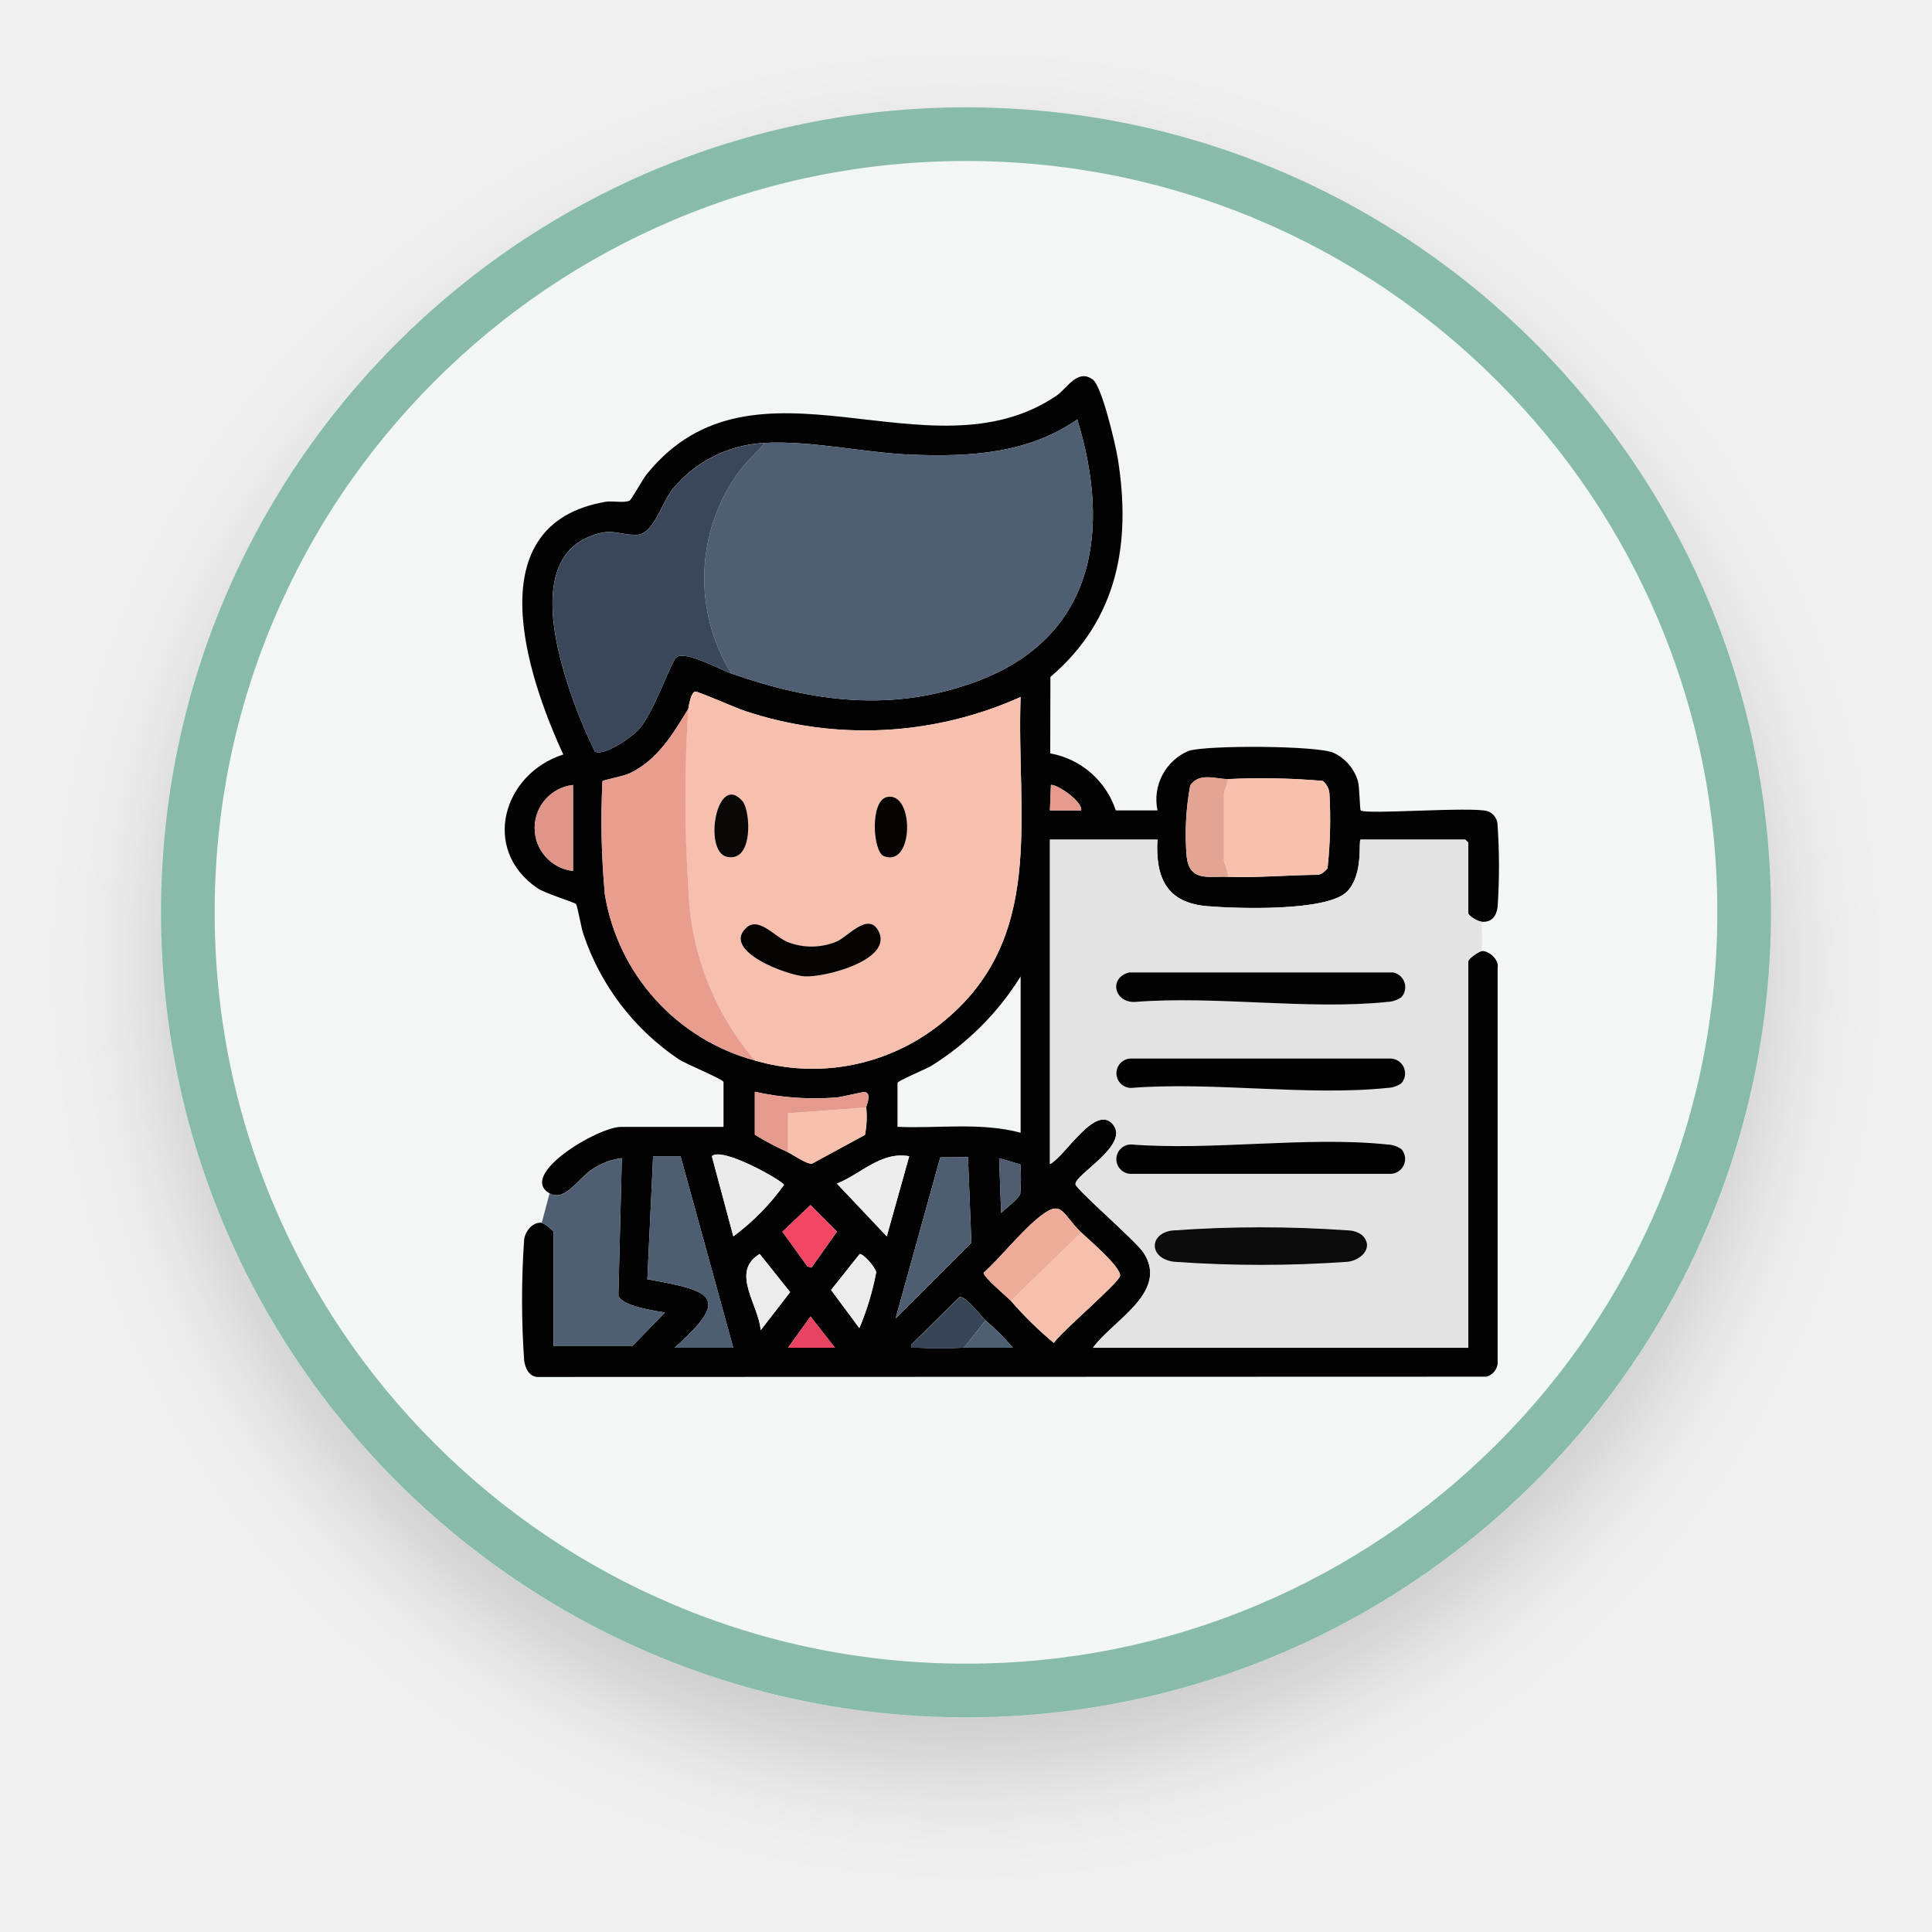
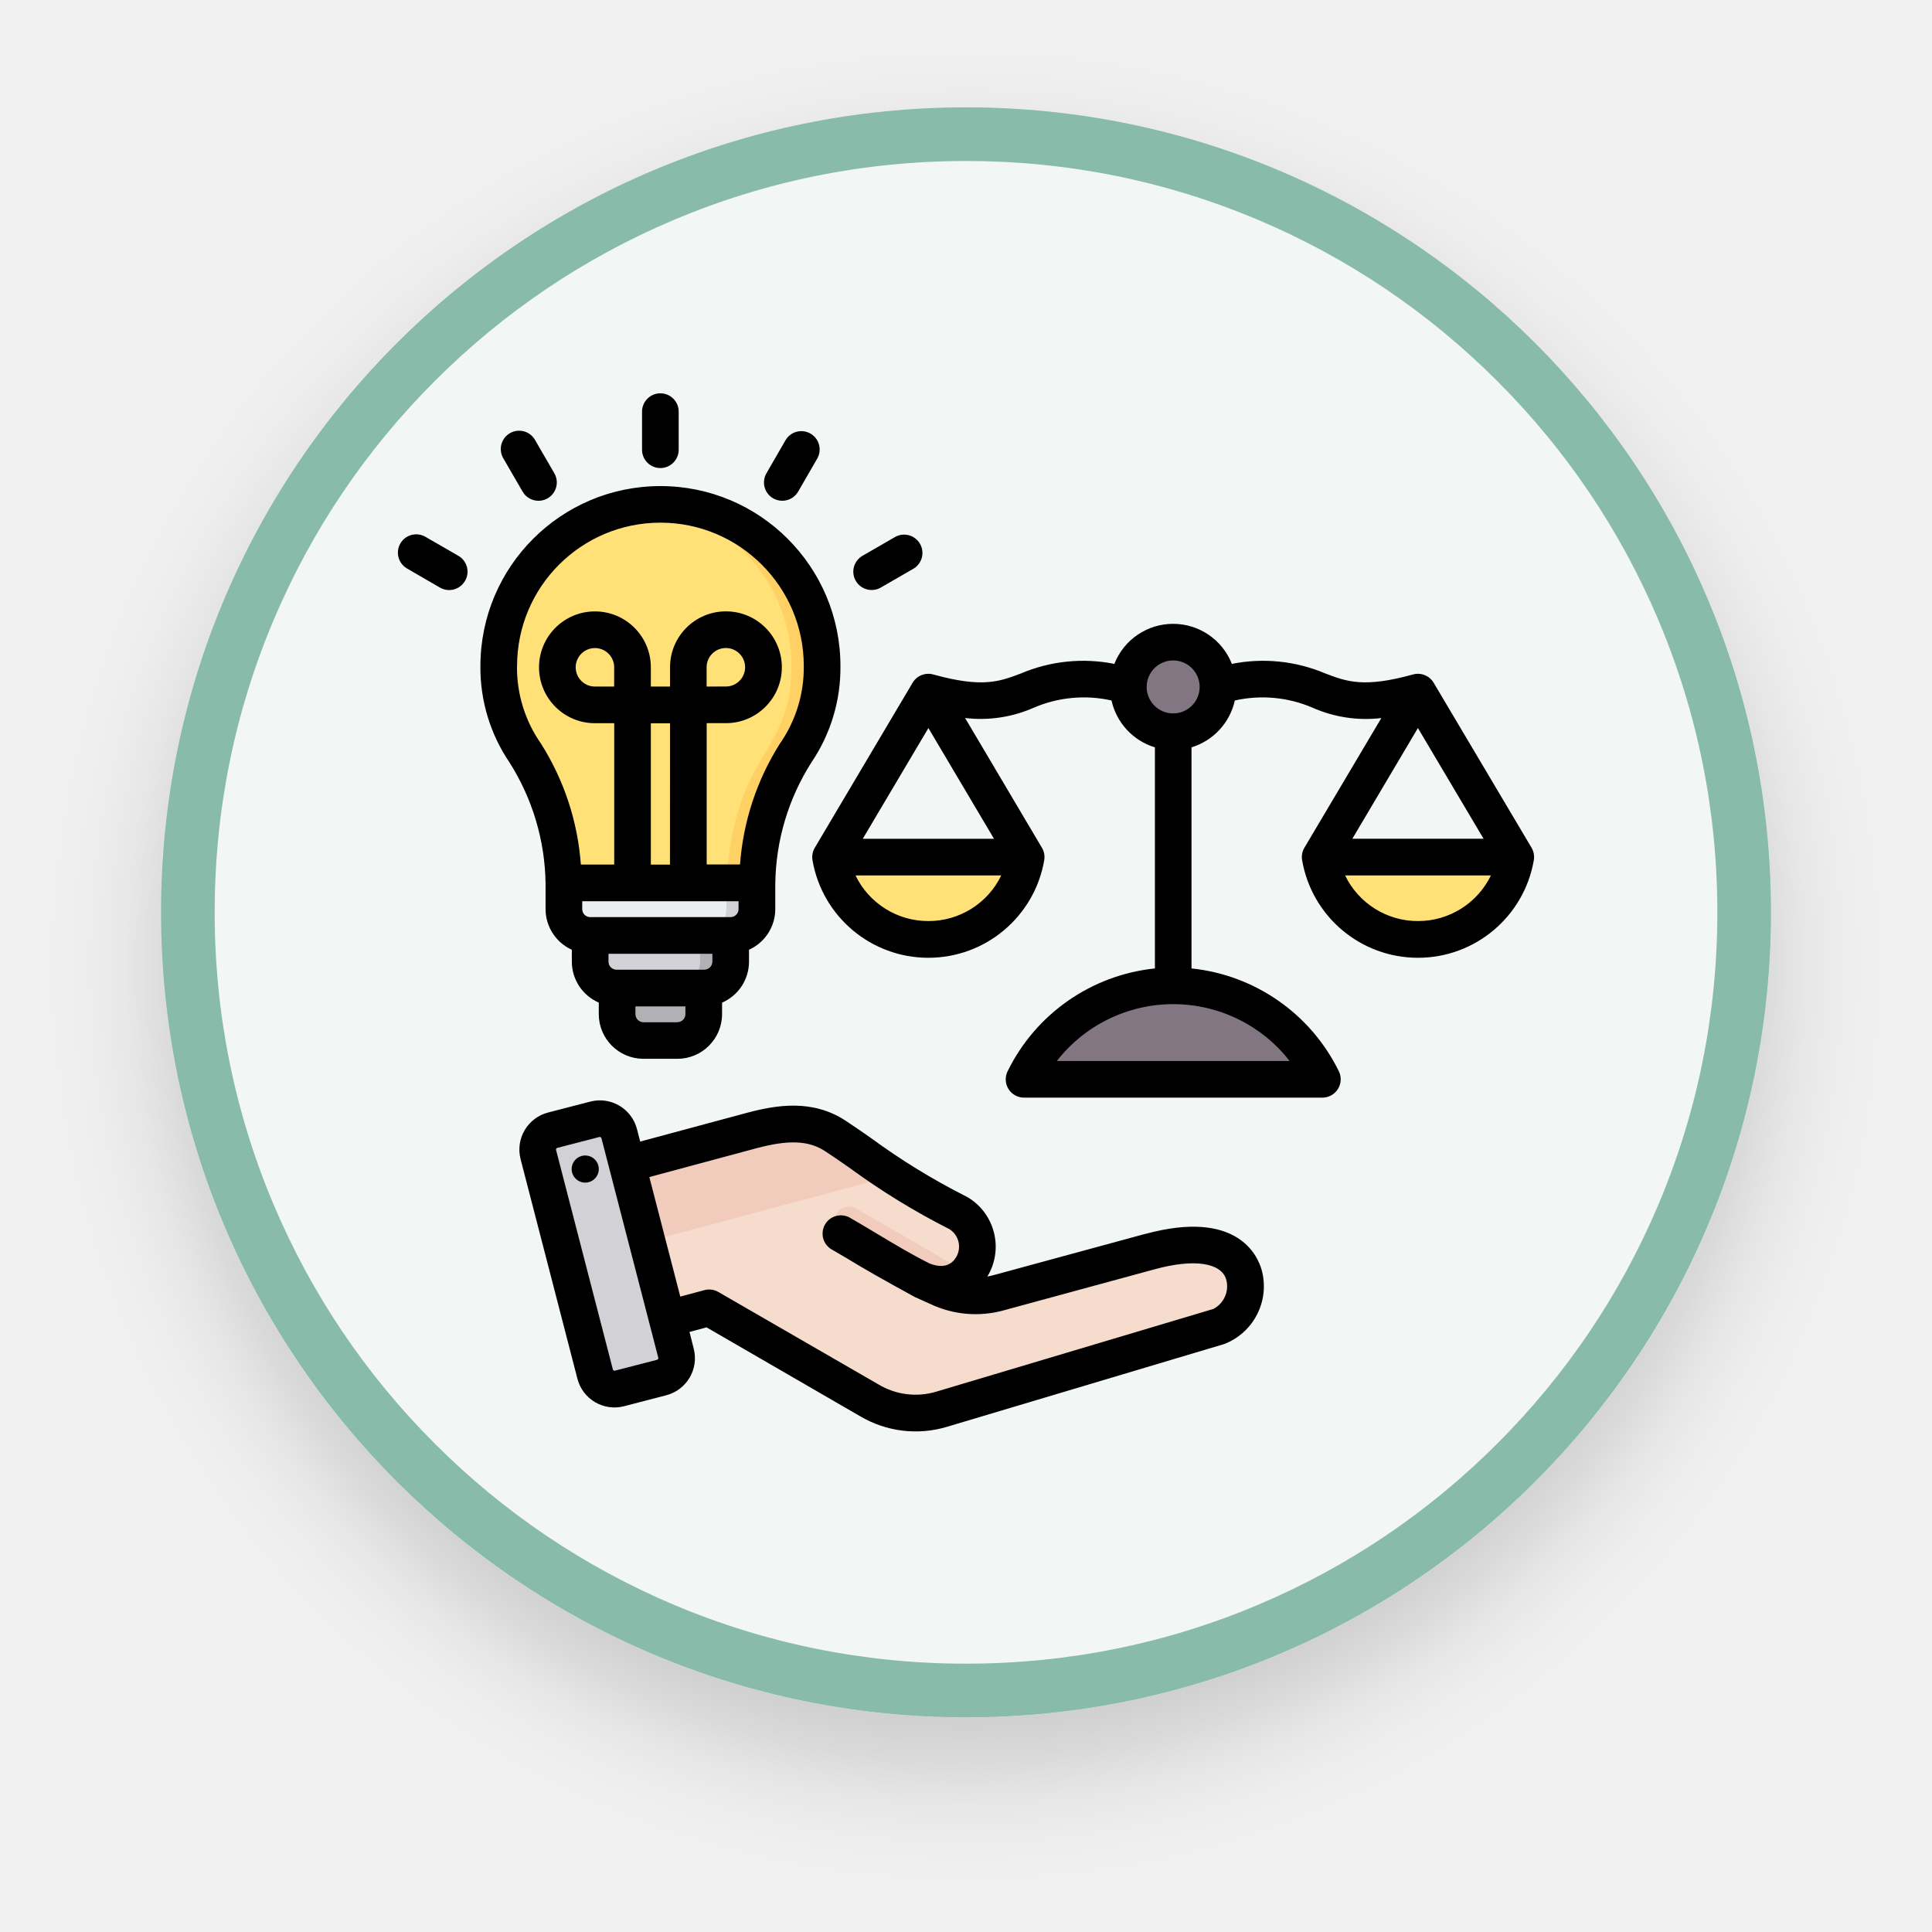
<svg xmlns="http://www.w3.org/2000/svg" width="108" height="108" viewBox="0 0 108 108">
  <defs>
-     <filter id="Path_982547" x="0" y="0" width="108" height="108" filterUnits="userSpaceOnUse">
+     <filter id="Fondo" x="0" y="0" width="108" height="108" filterUnits="userSpaceOnUse">
      <feOffset dy="3" input="SourceAlpha" />
      <feGaussianBlur stdDeviation="3" result="blur" />
      <feFlood flood-opacity="0.161" />
      <feComposite operator="in" in2="blur" />
      <feComposite in="SourceGraphic" />
    </filter>
-     <clipPath id="clip-path">
-       <rect id="Rectangle_405840" data-name="Rectangle 405840" width="55.583" height="55.943" fill="none" />
-     </clipPath>
  </defs>
-   <g id="Group_1157460" data-name="Group 1157460" transform="translate(-221 -4161)">
-     <g id="Group_1156563" data-name="Group 1156563" transform="translate(230 4167)">
-       <g id="Group_1155739" data-name="Group 1155739">
-         <g id="Group_1153134" data-name="Group 1153134">
-           <g id="Group_1149598" data-name="Group 1149598">
-             <g id="Group_1148770" data-name="Group 1148770">
-               <g id="Group_1146954" data-name="Group 1146954">
-                 <g transform="matrix(1, 0, 0, 1, -9, -6)" filter="url(#Path_982547)">
-                   <g id="Path_982547-2" data-name="Path 982547" transform="translate(9 6)" fill="#f2f7f5">
-                     <path d="M 45 88.5 C 39.127 88.5 33.43 87.35 28.068 85.082 C 22.889 82.891 18.236 79.755 14.241 75.759 C 10.245 71.764 7.109 67.111 4.918 61.932 C 2.65 56.57 1.5 50.873 1.5 45 C 1.5 39.127 2.65 33.43 4.918 28.068 C 7.109 22.889 10.245 18.236 14.241 14.241 C 18.236 10.245 22.889 7.109 28.068 4.918 C 33.43 2.65 39.127 1.5 45 1.5 C 50.873 1.5 56.57 2.65 61.932 4.918 C 67.111 7.109 71.764 10.245 75.759 14.241 C 79.755 18.236 82.891 22.889 85.082 28.068 C 87.35 33.43 88.5 39.127 88.5 45 C 88.5 50.873 87.35 56.57 85.082 61.932 C 82.891 67.111 79.755 71.764 75.759 75.759 C 71.764 79.755 67.111 82.891 61.932 85.082 C 56.57 87.35 50.873 88.5 45 88.5 Z" stroke="none" />
-                     <path d="M 45 3 C 39.329 3 33.829 4.11 28.653 6.299 C 23.652 8.415 19.16 11.443 15.302 15.302 C 11.443 19.16 8.415 23.652 6.299 28.653 C 4.11 33.829 3 39.329 3 45 C 3 50.671 4.11 56.171 6.299 61.347 C 8.415 66.348 11.443 70.84 15.302 74.698 C 19.16 78.557 23.652 81.585 28.653 83.701 C 33.829 85.89 39.329 87 45 87 C 50.671 87 56.171 85.89 61.347 83.701 C 66.348 81.585 70.84 78.557 74.698 74.698 C 78.557 70.84 81.585 66.348 83.701 61.347 C 85.89 56.171 87 50.671 87 45 C 87 39.329 85.89 33.829 83.701 28.653 C 81.585 23.652 78.557 19.16 74.698 15.302 C 70.84 11.443 66.348 8.415 61.347 6.299 C 56.171 4.11 50.671 3 45 3 M 45 0 C 69.853 0 90 20.147 90 45 C 90 69.853 69.853 90 45 90 C 20.147 90 0 69.853 0 45 C 0 20.147 20.147 0 45 0 Z" stroke="none" fill="#88bba9" />
-                   </g>
-                 </g>
-               </g>
-             </g>
+   <g id="Group_1157533" data-name="Group 1157533" transform="translate(8532.382 -1478)">
+     <g id="Icono" transform="translate(-8858.102 789)">
+       <g transform="matrix(1, 0, 0, 1, 325.72, 689)" filter="url(#Fondo)">
+         <g id="Fondo-2" data-name="Fondo" transform="translate(9 6)" fill="#f2f7f5">
+           <path d="M 45 88.5 C 39.127 88.5 33.43 87.35 28.068 85.082 C 22.889 82.891 18.236 79.755 14.241 75.759 C 10.245 71.764 7.109 67.111 4.918 61.932 C 2.65 56.57 1.5 50.873 1.5 45 C 1.5 39.127 2.65 33.43 4.918 28.068 C 7.109 22.889 10.245 18.236 14.241 14.241 C 18.236 10.245 22.889 7.109 28.068 4.918 C 33.43 2.65 39.127 1.5 45 1.5 C 50.873 1.5 56.57 2.65 61.932 4.918 C 67.111 7.109 71.764 10.245 75.759 14.241 C 79.755 18.236 82.891 22.889 85.082 28.068 C 87.35 33.43 88.5 39.127 88.5 45 C 88.5 50.873 87.35 56.57 85.082 61.932 C 82.891 67.111 79.755 71.764 75.759 75.759 C 71.764 79.755 67.111 82.891 61.932 85.082 C 56.57 87.35 50.873 88.5 45 88.5 Z" stroke="none" />
+           <path d="M 45 3 C 39.329 3 33.829 4.11 28.653 6.299 C 23.652 8.415 19.16 11.443 15.302 15.302 C 11.443 19.16 8.415 23.652 6.299 28.653 C 4.11 33.829 3 39.329 3 45 C 3 50.671 4.11 56.171 6.299 61.347 C 8.415 66.348 11.443 70.84 15.302 74.698 C 19.16 78.557 23.652 81.585 28.653 83.701 C 33.829 85.89 39.329 87 45 87 C 50.671 87 56.171 85.89 61.347 83.701 C 66.348 81.585 70.84 78.557 74.698 74.698 C 78.557 70.84 81.585 66.348 83.701 61.347 C 85.89 56.171 87 50.671 87 45 C 87 39.329 85.89 33.829 83.701 28.653 C 81.585 23.652 78.557 19.16 74.698 15.302 C 70.84 11.443 66.348 8.415 61.347 6.299 C 56.171 4.11 50.671 3 45 3 M 45 0 C 69.853 0 90 20.147 90 45 C 90 69.853 69.853 90 45 90 C 20.147 90 0 69.853 0 45 C 0 20.147 20.147 0 45 0 Z" stroke="none" fill="#88bba9" />
+         </g>
+       </g>
+       <g id="legal" transform="translate(339.964 681.557)">
+         <g id="Group_1145576" data-name="Group 1145576" transform="translate(13.636 35.639)">
+           <g id="Group_1145573" data-name="Group 1145573" transform="translate(2.177 34.345)">
+             <path id="Path_979691" data-name="Path 979691" d="M86.167,351.146l8.786-2.368c1.649-.444,3.258-.642,4.69.287a55.353,55.353,0,0,0,6.9,4.325,2.187,2.187,0,0,1,.783,2.923,2.117,2.117,0,0,1-2.923.783l.975.436a4.909,4.909,0,0,0,3.412.306l8.454-2.3c6.571-1.787,6.041,3.529,3.84,4.186l-15.46,4.615a5.038,5.038,0,0,1-4.089-.5L92.6,358.681l-4.116,1.1a1.49,1.49,0,0,1-1.822-1.052l-1.545-5.765A1.49,1.49,0,0,1,86.167,351.146Z" transform="translate(-83.012 -348.114)" fill="#f6dccd" fill-rule="evenodd" />
+             <path id="Path_979692" data-name="Path 979692" d="M206.034,388.243a2.16,2.16,0,0,1-2.627.374c-1.465-.839-2.925-1.689-4.387-2.533a.819.819,0,1,1,.819-1.418Z" transform="translate(-182.016 -379.635)" fill="#f1cbbc" fill-rule="evenodd" />
+             <path id="Path_979693" data-name="Path 979693" d="M86.167,351.145l8.786-2.368c1.649-.444,3.257-.642,4.69.287.854.554,1.976,1.38,3.259,2.227L85.889,355.85l-.773-2.883A1.491,1.491,0,0,1,86.167,351.145Z" transform="translate(-83.012 -348.113)" fill="#f1cbbc" fill-rule="evenodd" />
+             <path id="Path_979694" data-name="Path 979694" d="M73.58,346.964l3.176,12.274a1.118,1.118,0,0,1-.8,1.358l-2.363.612a1.118,1.118,0,0,1-1.358-.8l-3.176-12.274a1.118,1.118,0,0,1,.8-1.358l2.363-.611A1.118,1.118,0,0,1,73.58,346.964Z" transform="translate(-69.023 -346.129)" fill="#d1d1d6" fill-rule="evenodd" />
+             <path id="Path_979695" data-name="Path 979695" d="M98.184,355.137l.562,2.172.556,2.148a1.118,1.118,0,0,1-.8,1.357l.844-.218a1.118,1.118,0,0,0,.8-1.358l-.558-2.156-1.12-4.328-1.121-4.333-.377-1.457a1.119,1.119,0,0,0-1.12-.835l.653,2.523,1.12,4.328.558,2.156Z" transform="translate(-92.417 -346.129)" fill="#b1b1b5" fill-rule="evenodd" />
+           </g>
+           <g id="Group_1145574" data-name="Group 1145574" transform="translate(0)">
+             <path id="Path_979696" data-name="Path 979696" d="M61.063,77.915A9.038,9.038,0,0,1,70.1,86.953c0,5.02-3.207,4.72-3.642,12.119H55.667c-.435-7.4-3.642-7.1-3.642-12.119A9.038,9.038,0,0,1,61.063,77.915Z" transform="translate(-52.025 -77.915)" fill="#fff" fill-rule="evenodd" />
+             <path id="Path_979697" data-name="Path 979697" d="M103.7,281.258h4.844v2.463a1.473,1.473,0,0,1-1.469,1.469h-1.906a1.473,1.473,0,0,1-1.469-1.469Z" transform="translate(-97.08 -255.22)" fill="#b1b1b5" fill-rule="evenodd" />
+             <path id="Path_979698" data-name="Path 979698" d="M91.934,253.559H99.79v3.073a1.473,1.473,0,0,1-1.469,1.469H93.4a1.473,1.473,0,0,1-1.469-1.469Z" transform="translate(-86.824 -231.067)" fill="#d1d1d6" fill-rule="evenodd" />
+             <path id="Path_979699" data-name="Path 979699" d="M129.925,250.071v3.519a1.473,1.473,0,0,1-1.469,1.469h1.711a1.473,1.473,0,0,0,1.469-1.469V250.07c-.559.018-1.149,0-1.711,0Z" transform="translate(-118.669 -228.025)" fill="#b1b1b5" fill-rule="evenodd" />
+             <path id="Path_979700" data-name="Path 979700" d="M80.463,231.687H91.257v2.936a1.473,1.473,0,0,1-1.469,1.469H81.932a1.473,1.473,0,0,1-1.469-1.469v-2.936Z" transform="translate(-76.821 -211.996)" fill="#eceff1" fill-rule="evenodd" />
+             <path id="Path_979701" data-name="Path 979701" d="M141.395,243.143v1.469a1.473,1.473,0,0,1-1.469,1.469h1.76a1.473,1.473,0,0,0,1.42-1.468v-1.469Z" transform="translate(-128.67 -221.985)" fill="#d1d1d6" fill-rule="evenodd" />
+             <path id="Path_979702" data-name="Path 979702" d="M61.063,77.915A9.039,9.039,0,0,1,70.1,86.954c0,5.02-3.207,4.72-3.642,12.119H55.667c-.435-7.4-3.642-7.1-3.642-12.119A9.038,9.038,0,0,1,61.063,77.915Z" transform="translate(-52.025 -77.915)" fill="#ffe177" fill-rule="evenodd" />
+             <path id="Path_979703" data-name="Path 979703" d="M115.929,77.955a9.04,9.04,0,0,1,8.183,9c0,4.663-2.767,4.736-3.509,10.652-.057.453-.1.941-.133,1.467h1.711c.435-7.4,3.642-7.1,3.642-12.119a9.039,9.039,0,0,0-9.039-9.039Q116.352,77.915,115.929,77.955Z" transform="translate(-107.746 -77.915)" fill="#ffd064" fill-rule="evenodd" />
+           </g>
+           <g id="Group_1145575" data-name="Group 1145575" transform="translate(18.167 7.7)">
+             <path id="Path_979704" data-name="Path 979704" d="M329.392,143.054a2.505,2.505,0,1,0-2.505-2.505A2.51,2.51,0,0,0,329.392,143.054Z" transform="translate(-309.858 -138.044)" fill="#837683" fill-rule="evenodd" />
+             <path id="Path_979705" data-name="Path 979705" d="M329.391,138.044a2.525,2.525,0,0,1,.444.039,2.506,2.506,0,0,0,0,4.932,2.505,2.505,0,1,1-.444-4.971Z" transform="translate(-309.857 -138.044)" fill="#685e68" fill-rule="evenodd" />
+             <path id="Path_979706" data-name="Path 979706" d="M292.768,288.081a9.255,9.255,0,0,1,7.783,4.239.64.64,0,0,1-.538.988H285.522a.64.64,0,0,1-.538-.988A9.256,9.256,0,0,1,292.768,288.081Z" transform="translate(-273.229 -268.869)" fill="#837683" fill-rule="evenodd" />
+             <path id="Path_979707" data-name="Path 979707" d="M342.125,288.081a9.255,9.255,0,0,1,7.783,4.239.64.64,0,0,1-.538.988h-1.28a.64.64,0,0,0,.538-.988,9.258,9.258,0,0,0-7.143-4.217Q341.8,288.081,342.125,288.081Z" transform="translate(-322.586 -268.869)" fill="#685e68" fill-rule="evenodd" />
+             <path id="Path_979708" data-name="Path 979708" d="M407.647,227.589a.924.924,0,0,1,.9-1.136H418.4s.141.012.155.014a.922.922,0,0,1,.754,1.064,5.922,5.922,0,0,1-11.662.058Z" transform="translate(-380.254 -215.132)" fill="#ffe177" fill-rule="evenodd" />
+             <path id="Path_979709" data-name="Path 979709" d="M453.156,226.453h1.154s.141.012.155.014a.922.922,0,0,1,.754,1.064,5.936,5.936,0,0,1-5.836,4.915c-.194,0-.387-.01-.577-.029a5.938,5.938,0,0,0,5.259-4.887.922.922,0,0,0-.754-1.064C453.3,226.465,453.156,226.453,453.156,226.453Z" transform="translate(-416.165 -215.132)" fill="#ffd064" fill-rule="evenodd" />
+             <path id="Path_979710" data-name="Path 979710" d="M193.923,227.589a.924.924,0,0,1,.9-1.136h9.854a.938.938,0,0,1,.155.013.922.922,0,0,1,.754,1.064,5.922,5.922,0,0,1-11.662.058Z" transform="translate(-193.898 -215.132)" fill="#ffe177" fill-rule="evenodd" />
+             <path id="Path_979711" data-name="Path 979711" d="M239.431,226.453h1.154a.938.938,0,0,1,.155.013.922.922,0,0,1,.754,1.064,5.936,5.936,0,0,1-5.836,4.915c-.194,0-.387-.01-.577-.029a5.938,5.938,0,0,0,5.259-4.887.922.922,0,0,0-.909-1.077Z" transform="translate(-229.807 -215.132)" fill="#ffd064" fill-rule="evenodd" />
          </g>
        </g>
-       </g>
-       <g id="Group_1145580" data-name="Group 1145580" transform="translate(19.209 15.028)">
-         <g id="Group_1145579" data-name="Group 1145579" clip-path="url(#clip-path)">
-           <path id="Path_979719" data-name="Path 979719" d="M2.513,45.681c-1.8-1.029,2.7-3.714,3.988-3.714h5.736V39.454c0-.14-2.109-1.007-2.5-1.266A13.661,13.661,0,0,1,4.4,31.181c-.12-.337-.323-1.551-.407-1.669-.068-.1-1.712-.584-2.165-.894-3.156-2.159-1.922-6.39,1.451-7.47C1.212,16.665-1.548,8.259,5.642,7.023c.393-.068,1.046.087,1.35-.071.1-.051.731-1.2.943-1.461,6.043-7.5,15.8.427,22.914-4.4.576-.391,1.177-1.537,2.033-.9.509.377,1.272,3.655,1.392,4.4.764,4.746,0,9.011-3.765,12.224L30.5,21.086a4.742,4.742,0,0,1,3.664,3.188l2.331,0a2.954,2.954,0,0,1,1.75-3.331c1.01-.32,7.141-.3,8.083.107a2.554,2.554,0,0,1,1.37,1.58c.1.369.1,1.585.159,1.643.249.253,6.257-.23,7.108.049a.836.836,0,0,1,.534.668,34.253,34.253,0,0,1,.009,4.693c-.076.512-.327.849-.876.817-.238-.014-.765-.327-.765-.492V26.072l-.164-.164H47.856c-.153,0,.192,1.918-.76,2.9-1.094,1.129-6.164.959-7.822.82-2.269-.19-2.9-1.594-2.781-3.72H30.484V44.043c.815-.39,2.519-3.354,3.5-2.242,1.025,1.164-2.146,2.839-2.07,3.373.043.3,3.4,3.185,3.816,3.839,1.411,2.21-1.766,3.786-2.841,5.3H53.865V32.736c0-.2.633-.593.765-.6.378-.023.964.468.881.922l0,21.971a.853.853,0,0,1-.63.9l-53.069.016c-.467-.048-.661-.505-.72-.919a48.716,48.716,0,0,1,0-6.777c.071-.475.486-.978.986-.926a2.1,2.1,0,0,1,.655.492V54.2H7.157l1.8-1.856c-.568-.106-2.416-.347-2.6-.954l.194-7.678a3.743,3.743,0,0,0-1.63.609c-.756.454-1.529,1.863-2.412,1.357M14.532,3.731A7.1,7.1,0,0,0,9.4,6.3c-.635.785-1.068,2.552-2.017,2.567C6.295,8.886,6.01,8.421,4.669,9c-3.3,1.422-1.717,6.651-.816,9.178a27.474,27.474,0,0,0,1.191,2.8c.511.3,2.066-.816,2.428-1.2.851-.894,1.838-3.867,2.151-4.078.522-.352,2.382.688,3.052.922,4.59,1.607,9.039,2.18,13.714.439C33,14.6,33.915,8.624,32.012,2.42c-2.763,1.909-5.962,2.094-9.235,1.97-2.659-.1-5.61-.8-8.245-.66M10.271,18.588c-.871,1.427-1.727,2.885-3.312,3.626-.317.148-1.439.363-1.49.422a44.394,44.394,0,0,0,.136,6.353,11.559,11.559,0,0,0,8.38,9.264A11.463,11.463,0,0,0,24.354,36.22c5.972-4.713,4.24-11.59,4.49-18.287a21.2,21.2,0,0,1-15.379.793c-.46-.14-2.668-1.123-2.816-1.094-.221.042-.354.747-.378.956m30.156,9.4c1.7.06,3.382-.1,5.077-.112A.966.966,0,0,0,46,27.5a25.246,25.246,0,0,0,.106-4.159,1.017,1.017,0,0,0-.377-.715,39.541,39.541,0,0,0-5.306-.1c-.638,0-1.612-.391-2.1.357a15.034,15.034,0,0,0-.2,3.964c.173,1.434,1.208,1.1,2.3,1.141m-36.6-5.134a2.419,2.419,0,0,0,0,4.807Zm28.408,1.42c.075-.524-1.4-1.49-1.692-1.422l-.056,1.422ZM28.845,42.295v-8.74a15.588,15.588,0,0,1-4.993,5c-.268.163-1.891.844-1.891.95v2.458c2.289.1,4.65-.268,6.883.328m-8.631-1.42c0-.119.331-.732-.063-.859-.082-.026-1.339.292-1.634.31A15.406,15.406,0,0,1,13.986,40v2.4a15.188,15.188,0,0,0,1.857.983c.33.168,1.025.666,1.339.636l2.962-1.608a5.435,5.435,0,0,0,.07-1.541M9.834,43.606H8.3l-.321,6.877c3.672.652,4.68,1.006,1.523,3.829h3.278Zm2.951,4.479a13.017,13.017,0,0,0,2.833-2.88c-.064-.214-3.464-2.159-4.036-1.6Zm9.832-4.478c-1.576-.283-2.689.99-4.041,1.531l2.786,2.947Zm-.763,9.067,4.236-4.229-.188-4.79-1.55.016Zm6.975-8.614-1.185-.344.11,3.058c.228-.211,1-.817,1.068-1.061a9.42,9.42,0,0,0,.007-1.654M17.152,49.832l1.428-2.014L17.1,46.334l-1.571,1.494,1.4,1.935ZM28.3,51.69a20.759,20.759,0,0,0,2.4,2.353c.426-.639,3.6-3.321,3.7-3.742.1-.461-1.775-2.058-2.169-2.435-1.118-1.067-1.039-1.96-2.461-.768-1.037.869-1.983,2.1-2.993,3.023-.032.223,1.292,1.33,1.521,1.568M14.315,53.328,15.958,51.2l-1.7-2.134c-1.649,1-.076,2.792.056,4.257m5.532-4.252-1.6,2.009,1.582,2.131A15.379,15.379,0,0,0,20.77,50.1c-.023-.269-.716-1.056-.923-1.028m7.031,3.706c-.282-.267-1.1-1.371-1.452-1.3l-2.7,2.666c-.047.253.112.143.27.162a24.8,24.8,0,0,0,2.679,0c.909,0,1.822,0,2.731,0a13.29,13.29,0,0,0-1.53-1.528m-8.413,1.529L17.1,52.564l-1.258,1.748Z" transform="translate(0 0)" fill="#020202" />
-           <path id="Path_979720" data-name="Path 979720" d="M163.45,124.618c-.131.008-.765.4-.765.6V146.8H141.708c1.075-1.513,4.252-3.089,2.841-5.3-.418-.654-3.773-3.538-3.816-3.839-.076-.534,3.095-2.21,2.07-3.373-.98-1.112-2.683,1.852-3.5,2.242V118.391h6.009c-.118,2.125.512,3.529,2.781,3.719,1.658.139,6.727.309,7.822-.82.952-.982.607-2.9.76-2.9h5.845l.164.164v3.933c0,.164.527.478.765.492Zm-4.512,2.59a.84.84,0,0,0-.454-1.394H143.723c-1.156.3-.828,1.7.33,1.648,4.493-.357,9.695.461,14.1,0a1.461,1.461,0,0,0,.782-.256m0,4.807a.834.834,0,0,0-.567-1.39H143.836a.821.821,0,0,0,0,1.643c4.562-.358,9.844.469,14.32,0a1.462,1.462,0,0,0,.782-.256m0,3.669a1.462,1.462,0,0,0-.782-.256c-4.476-.465-9.759.362-14.32,0a.821.821,0,0,0,0,1.643h14.535a.834.834,0,0,0,.567-1.39m-2.189,4.811a1.387,1.387,0,0,0-.778-.261,68.973,68.973,0,0,0-9.838.007c-1.31.173-1.311,1.57.109,1.747a67.95,67.95,0,0,0,9.723,0c.79-.1,1.462-.852.785-1.493" transform="translate(-108.82 -92.483)" fill="#e3e3e3" />
-           <path id="Path_979721" data-name="Path 979721" d="M9.927,201.732c.883.506,1.656-.9,2.412-1.357a3.745,3.745,0,0,1,1.63-.609l-.194,7.678c.182.606,2.03.848,2.6.953l-1.8,1.856H10.146v-6.391a2.1,2.1,0,0,0-.656-.492Z" transform="translate(-7.413 -156.051)" fill="#505e73" />
-           <path id="Path_979722" data-name="Path 979722" d="M46.327,81.528c.024-.209.158-.914.378-.956.148-.029,2.356.954,2.816,1.094A21.2,21.2,0,0,0,64.9,80.873c-.25,6.7,1.482,13.574-4.49,18.287a11.463,11.463,0,0,1-10.369,2.032,15.489,15.489,0,0,1-3.719-9.664,75.7,75.7,0,0,1,0-10m3.025,5.167c-1.443-1.658-2.22,2.822-.869,3.114,1.509.326,1.315-2.6.869-3.114m8.091-.232c-.981.191-.813,3.064-.187,3.309,1.689.663,1.712-3.605.187-3.309M49.53,93.8c-1.314,1.281,2.3,2.635,3.3,2.691,1.153.065,5.023-.943,4.1-2.572-.582-1.029-1.714.379-2.334.63a3.646,3.646,0,0,1-2.7.031c-.739-.272-1.645-1.489-2.371-.781" transform="translate(-36.056 -62.94)" fill="#f7c0ae" />
-           <path id="Path_979723" data-name="Path 979723" d="M54.354,12.37c2.635-.135,5.586.559,8.245.66,3.273.124,6.473-.061,9.235-1.97,1.9,6.2.99,12.177-5.624,14.64-4.675,1.741-9.123,1.169-13.714-.439a10.12,10.12,0,0,1,.346-11.179c.449-.632,1.044-1.11,1.511-1.712" transform="translate(-39.821 -8.639)" fill="#505e74" />
-           <path id="Path_979724" data-name="Path 979724" d="M24.075,17.049c-.467.6-1.062,1.08-1.511,1.712a10.12,10.12,0,0,0-.346,11.179c-.669-.234-2.53-1.274-3.052-.922-.313.211-1.3,3.183-2.15,4.078-.362.381-1.918,1.5-2.429,1.2A27.448,27.448,0,0,1,13.4,31.5c-.9-2.527-2.483-7.756.816-9.178,1.341-.578,1.626-.114,2.714-.131.949-.015,1.382-1.782,2.017-2.567a7.1,7.1,0,0,1,5.132-2.57" transform="translate(-9.543 -13.318)" fill="#3a475a" />
-           <path id="Path_979725" data-name="Path 979725" d="M33.216,104.607a11.559,11.559,0,0,1-8.38-9.264,44.394,44.394,0,0,1-.136-6.353c.051-.058,1.173-.273,1.49-.421,1.585-.741,2.441-2.2,3.311-3.626a75.74,75.74,0,0,0,0,10,15.489,15.489,0,0,0,3.719,9.664" transform="translate(-19.23 -66.355)" fill="#e89d8e" />
-           <path id="Path_979726" data-name="Path 979726" d="M183.958,108.251c.045-.268-.219-.745-.219-.929v-3.714c0-.151.226-.6.219-.819a39.51,39.51,0,0,1,5.306.1,1.018,1.018,0,0,1,.377.715,25.272,25.272,0,0,1-.106,4.159.968.968,0,0,1-.5.374c-1.7.009-3.38.173-5.077.112" transform="translate(-143.531 -80.267)" fill="#f8c1ae" />
-           <path id="Path_979727" data-name="Path 979727" d="M38.333,199.265l2.95,10.706H38c3.156-2.823,2.149-3.177-1.523-3.83l.321-6.877Z" transform="translate(-28.499 -155.659)" fill="#4f5d72" />
-           <path id="Path_979728" data-name="Path 979728" d="M133.251,218.735c.395.377,2.274,1.974,2.169,2.435-.1.421-3.273,3.1-3.7,3.742a20.744,20.744,0,0,1-2.4-2.353Z" transform="translate(-101.019 -170.868)" fill="#f7c0ad" />
-           <path id="Path_979729" data-name="Path 979729" d="M99.866,208.5l2.5-9,1.55-.016.188,4.79Z" transform="translate(-78.012 -155.83)" fill="#4f5d72" />
-           <path id="Path_979730" data-name="Path 979730" d="M127.82,213.967l-3.933,3.824c-.229-.238-1.553-1.345-1.521-1.568,1.01-.925,1.957-2.154,2.993-3.023,1.423-1.192,1.344-.3,2.461.768" transform="translate(-95.588 -166.1)" fill="#eeab99" />
-           <path id="Path_979731" data-name="Path 979731" d="M176.382,102.548c.007.223-.219.669-.219.819v3.714c0,.183.263.661.219.929-1.092-.039-2.127.292-2.3-1.141a15.027,15.027,0,0,1,.2-3.964c.489-.748,1.463-.359,2.1-.357" transform="translate(-135.955 -80.027)" fill="#e4a494" />
-           <path id="Path_979732" data-name="Path 979732" d="M76.768,186.785a5.435,5.435,0,0,1-.069,1.541l-2.962,1.608c-.314.03-1.01-.468-1.339-.636v-2.185Z" transform="translate(-56.554 -145.91)" fill="#f6c0ad" />
-           <path id="Path_979733" data-name="Path 979733" d="M54.132,203.385l-1.2-4.478c.572-.561,3.972,1.385,4.036,1.6a13.019,13.019,0,0,1-2.833,2.88" transform="translate(-41.347 -155.3)" fill="#eaeaea" />
-           <path id="Path_979734" data-name="Path 979734" d="M88.926,199.123,87.671,203.6l-2.786-2.947c1.353-.541,2.465-1.814,4.041-1.531" transform="translate(-66.309 -155.517)" fill="#ededed" />
-           <path id="Path_979735" data-name="Path 979735" d="M70.14,183.665l-4.371.327v2.186a15.174,15.174,0,0,1-1.857-.983v-2.4a15.405,15.405,0,0,0,4.531.325c.295-.018,1.552-.337,1.634-.31.394.127.066.74.063.859" transform="translate(-49.926 -142.79)" fill="#e49a8c" />
-           <path id="Path_979736" data-name="Path 979736" d="M9.808,104.413v4.807a2.419,2.419,0,0,1,0-4.807" transform="translate(-5.983 -81.564)" fill="#df9688" />
-           <path id="Path_979737" data-name="Path 979737" d="M107.98,236.552l-1.2,1.529a24.809,24.809,0,0,1-2.679,0c-.158-.019-.317.091-.27-.162l2.7-2.666c.352-.072,1.17,1.032,1.452,1.3" transform="translate(-81.102 -183.769)" fill="#384557" />
-           <path id="Path_979738" data-name="Path 979738" d="M72.585,215.23l-.226-.069-1.4-1.935,1.571-1.494,1.48,1.484Z" transform="translate(-55.432 -165.398)" fill="#f24664" />
-           <path id="Path_979739" data-name="Path 979739" d="M84.993,224.264c.207-.029.9.759.923,1.028a15.383,15.383,0,0,1-.939,3.112L83.4,226.274Z" transform="translate(-65.146 -175.187)" fill="#ececec" />
-           <path id="Path_979740" data-name="Path 979740" d="M62.547,228.5c-.132-1.465-1.705-3.258-.056-4.257l1.7,2.134Z" transform="translate(-48.231 -175.169)" fill="#ececec" />
-           <path id="Path_979741" data-name="Path 979741" d="M127.51,200.11a9.42,9.42,0,0,1-.007,1.654c-.072.244-.84.851-1.068,1.061l-.11-3.059Z" transform="translate(-98.681 -156.051)" fill="#4e5b70" />
-           <path id="Path_979742" data-name="Path 979742" d="M75.022,241.95H72.4l1.258-1.748Z" transform="translate(-56.556 -187.638)" fill="#e84360" />
-           <path id="Path_979743" data-name="Path 979743" d="M118.537,241.2a13.274,13.274,0,0,1,1.53,1.528c-.909.005-1.822,0-2.731,0Z" transform="translate(-91.658 -188.417)" fill="#505e74" />
-           <path id="Path_979744" data-name="Path 979744" d="M141.051,105.815H139.3l.056-1.422c.289-.068,1.767.9,1.692,1.422" transform="translate(-108.819 -81.545)" fill="#e49a8c" />
-           <path id="Path_979745" data-name="Path 979745" d="M172.143,153.707a1.461,1.461,0,0,1-.782.256c-4.409.459-9.611-.359-14.1,0-1.158.054-1.486-1.35-.329-1.648h14.761a.84.84,0,0,1,.454,1.394" transform="translate(-122.024 -118.982)" fill="#030303" />
-           <path id="Path_979746" data-name="Path 979746" d="M172.2,175.685a1.461,1.461,0,0,1-.782.256c-4.477.465-9.759-.362-14.321,0a.821.821,0,0,1,0-1.643h14.535a.834.834,0,0,1,.567,1.39" transform="translate(-122.076 -136.153)" fill="#010101" />
-           <path id="Path_979747" data-name="Path 979747" d="M172.2,195.978a.834.834,0,0,1-.567,1.39H157.093a.821.821,0,0,1,0-1.643c4.562.358,9.844-.469,14.321,0a1.461,1.461,0,0,1,.782.256" transform="translate(-122.076 -152.777)" fill="#010101" />
-           <path id="Path_979748" data-name="Path 979748" d="M177.668,217.853c.678.64.006,1.388-.785,1.493a67.952,67.952,0,0,1-9.723,0c-1.419-.177-1.418-1.574-.109-1.747a68.965,68.965,0,0,1,9.838-.007,1.386,1.386,0,0,1,.778.261" transform="translate(-129.738 -169.841)" fill="#0b0b0b" />
-           <path id="Path_979749" data-name="Path 979749" d="M60.562,140.124c.726-.708,1.632.509,2.371.781a3.646,3.646,0,0,0,2.7-.031c.62-.251,1.752-1.659,2.334-.63.922,1.628-2.948,2.636-4.1,2.572-1-.056-4.613-1.41-3.3-2.691" transform="translate(-47.087 -109.264)" fill="#050403" />
-           <path id="Path_979750" data-name="Path 979750" d="M55.161,107.245c.446.513.639,3.44-.869,3.114-1.351-.292-.574-4.773.869-3.114" transform="translate(-41.864 -83.49)" fill="#0a0707" />
-           <path id="Path_979751" data-name="Path 979751" d="M95.249,107.442c1.525-.3,1.5,3.972-.187,3.309-.625-.246-.794-3.119.187-3.309" transform="translate(-73.862 -83.919)" fill="#050403" />
-         </g>
+         <path id="Path_979712" data-name="Path 979712" d="M33.594,39.913a1.024,1.024,0,0,1,.375-1.4l1.844-1.064a1.025,1.025,0,0,1,1.025,1.774l-1.844,1.064a1.024,1.024,0,0,1-1.4-.375ZM28.6,33.9l1.064-1.844a1.024,1.024,0,1,1,1.774,1.024l-1.065,1.844a1.023,1.023,0,0,1-.888.512,1.012,1.012,0,0,1-.511-.137A1.023,1.023,0,0,1,28.6,33.9Zm-16.85,6.015a1.024,1.024,0,0,1-1.4.375L8.511,39.223a1.024,1.024,0,1,1,1.024-1.774l1.844,1.064A1.025,1.025,0,0,1,11.754,39.913Zm2.151-6.834a1.025,1.025,0,1,1,1.775-1.024L16.744,33.9a1.024,1.024,0,0,1-1.775,1.024Zm7.745-.495V30.454a1.024,1.024,0,0,1,2.049,0v2.129a1.024,1.024,0,0,1-2.049,0Zm3.61,13.236V44.743a1.076,1.076,0,1,1,1.075,1.076Zm-10.6-1.142A7.413,7.413,0,0,0,16,49.018a14.619,14.619,0,0,1,2.226,6.753h1.865v-7.9H19.013a3.125,3.125,0,1,1,3.125-3.125v1.076h1.073V44.743a3.125,3.125,0,1,1,3.125,3.125H25.26v7.9h1.864a14.618,14.618,0,0,1,2.227-6.753,7.426,7.426,0,0,0,1.337-4.341,8.014,8.014,0,0,0-16.028,0Zm8.967,19.907H21.721a.45.45,0,0,1-.444-.444V63.7h2.794v.445A.451.451,0,0,1,23.627,64.584Zm1.506-2.938H20.215a.45.45,0,0,1-.444-.444v-.445h5.807V61.2A.451.451,0,0,1,25.133,61.647Zm1.913-3.826v.444a.45.45,0,0,1-.444.444H18.746a.45.45,0,0,1-.444-.444v-.444Zm-3.835-2.049H22.138v-7.9h1.073Zm-3.121-9.952H19.013a1.076,1.076,0,1,1,1.076-1.076ZM16.253,58.265a2.5,2.5,0,0,0,1.468,2.27V61.2a2.5,2.5,0,0,0,1.507,2.289v.649a2.5,2.5,0,0,0,2.493,2.493h1.906A2.5,2.5,0,0,0,26.12,64.14v-.649A2.5,2.5,0,0,0,27.626,61.2v-.667a2.493,2.493,0,0,0,1.469-2.27V56.832a12.924,12.924,0,0,1,2.025-6.778,9.427,9.427,0,0,0,1.617-5.376,10.063,10.063,0,1,0-20.126,0,9.422,9.422,0,0,0,1.619,5.376,12.942,12.942,0,0,1,2.023,6.776v1.436Zm2.97,14.617a.758.758,0,1,1-.665-.841.759.759,0,0,1,.665.841Zm34.367,7.73L38.127,85.228a4.034,4.034,0,0,1-3.284-.406l-8.935-5.159a1.028,1.028,0,0,0-.778-.1l-1.346.361-1.73-6.682,5.961-1.605c1.82-.49,2.94-.444,3.867.158.4.26.862.581,1.394.952a39.668,39.668,0,0,0,5.555,3.407,1.153,1.153,0,0,1,.4,1.518c-.116.2-.469.81-1.513.4-1-.5-1.934-1.061-2.922-1.653-.475-.285-.967-.58-1.477-.874A1.024,1.024,0,1,0,32.3,77.318c.5.286.98.576,1.448.857,1.036.621,3.131,1.765,3.139,1.768l.87.392a5.9,5.9,0,0,0,4.1.359l8.455-2.3c2.19-.6,3.72-.372,3.993.585a1.428,1.428,0,0,1-.715,1.632Zm-31.1,2.844a.1.1,0,0,0,.066-.11L19.377,71.07a.085.085,0,0,0-.043-.054A.088.088,0,0,0,19.289,71l-.022,0-2.363.612a.093.093,0,0,0-.065.11L20.016,84a.093.093,0,0,0,.11.065Zm27.285-7.038-8.456,2.3c-.125.034-.248.061-.372.083.022-.035.044-.071.066-.108A3.222,3.222,0,0,0,39.9,74.4a.918.918,0,0,0-.12-.067,37.732,37.732,0,0,1-5.329-3.268c-.525-.366-1.022-.712-1.451-.991-1.826-1.184-3.812-.876-5.515-.417l-5.942,1.6-.18-.7a2.143,2.143,0,0,0-2.608-1.535l-2.363.612a2.141,2.141,0,0,0-1.535,2.607l3.177,12.276a2.139,2.139,0,0,0,2.607,1.535L23,85.439a2.141,2.141,0,0,0,1.535-2.607L24.3,81.9l.954-.256L33.818,86.6a6.091,6.091,0,0,0,4.9.595l15.462-4.616a3.459,3.459,0,0,0,2.1-4.158c-.234-.82-1.395-3.389-6.5-2ZM65.018,58.931a4.508,4.508,0,0,1-4.07-2.552H69.1A4.525,4.525,0,0,1,65.018,58.931Zm0-10.79,3.671,6.189H61.352Zm-13.681-.817a1.481,1.481,0,1,1,1.48-1.481A1.483,1.483,0,0,1,51.337,47.324Zm6.511,19.429H44.833a8.252,8.252,0,0,1,13.015,0ZM41.321,54.331H33.985l3.669-6.189Zm-3.668,4.6a4.511,4.511,0,0,1-4.074-2.552h8.148A4.51,4.51,0,0,1,37.654,58.931Zm33.717-4.1a1.039,1.039,0,0,1,.127.7,6.572,6.572,0,0,1-12.952,0,1.023,1.023,0,0,1,.128-.7l4.3-7.248A7.358,7.358,0,0,1,59.12,47a7.078,7.078,0,0,0-4.336-.4,3.541,3.541,0,0,1-2.422,2.62l0,12.359A10.362,10.362,0,0,1,60.6,67.331a1.025,1.025,0,0,1-.922,1.471H43a1.023,1.023,0,0,1-.92-1.471,10.359,10.359,0,0,1,8.236-5.752l0-12.358A3.54,3.54,0,0,1,47.89,46.6a7.079,7.079,0,0,0-4.336.4,7.361,7.361,0,0,1-3.849.58L44,54.833a1.029,1.029,0,0,1,.128.7,6.573,6.573,0,0,1-12.953,0,1.033,1.033,0,0,1,.128-.7l5.467-9.222a1.027,1.027,0,0,1,1.155-.465c2.745.761,3.7.4,4.9-.056a8.914,8.914,0,0,1,5.224-.536,3.529,3.529,0,0,1,6.569,0,8.913,8.913,0,0,1,5.224.536c1.2.456,2.156.817,4.9.056a1.027,1.027,0,0,1,1.157.465Z" fill-rule="evenodd" />
      </g>
    </g>
  </g>
</svg>
